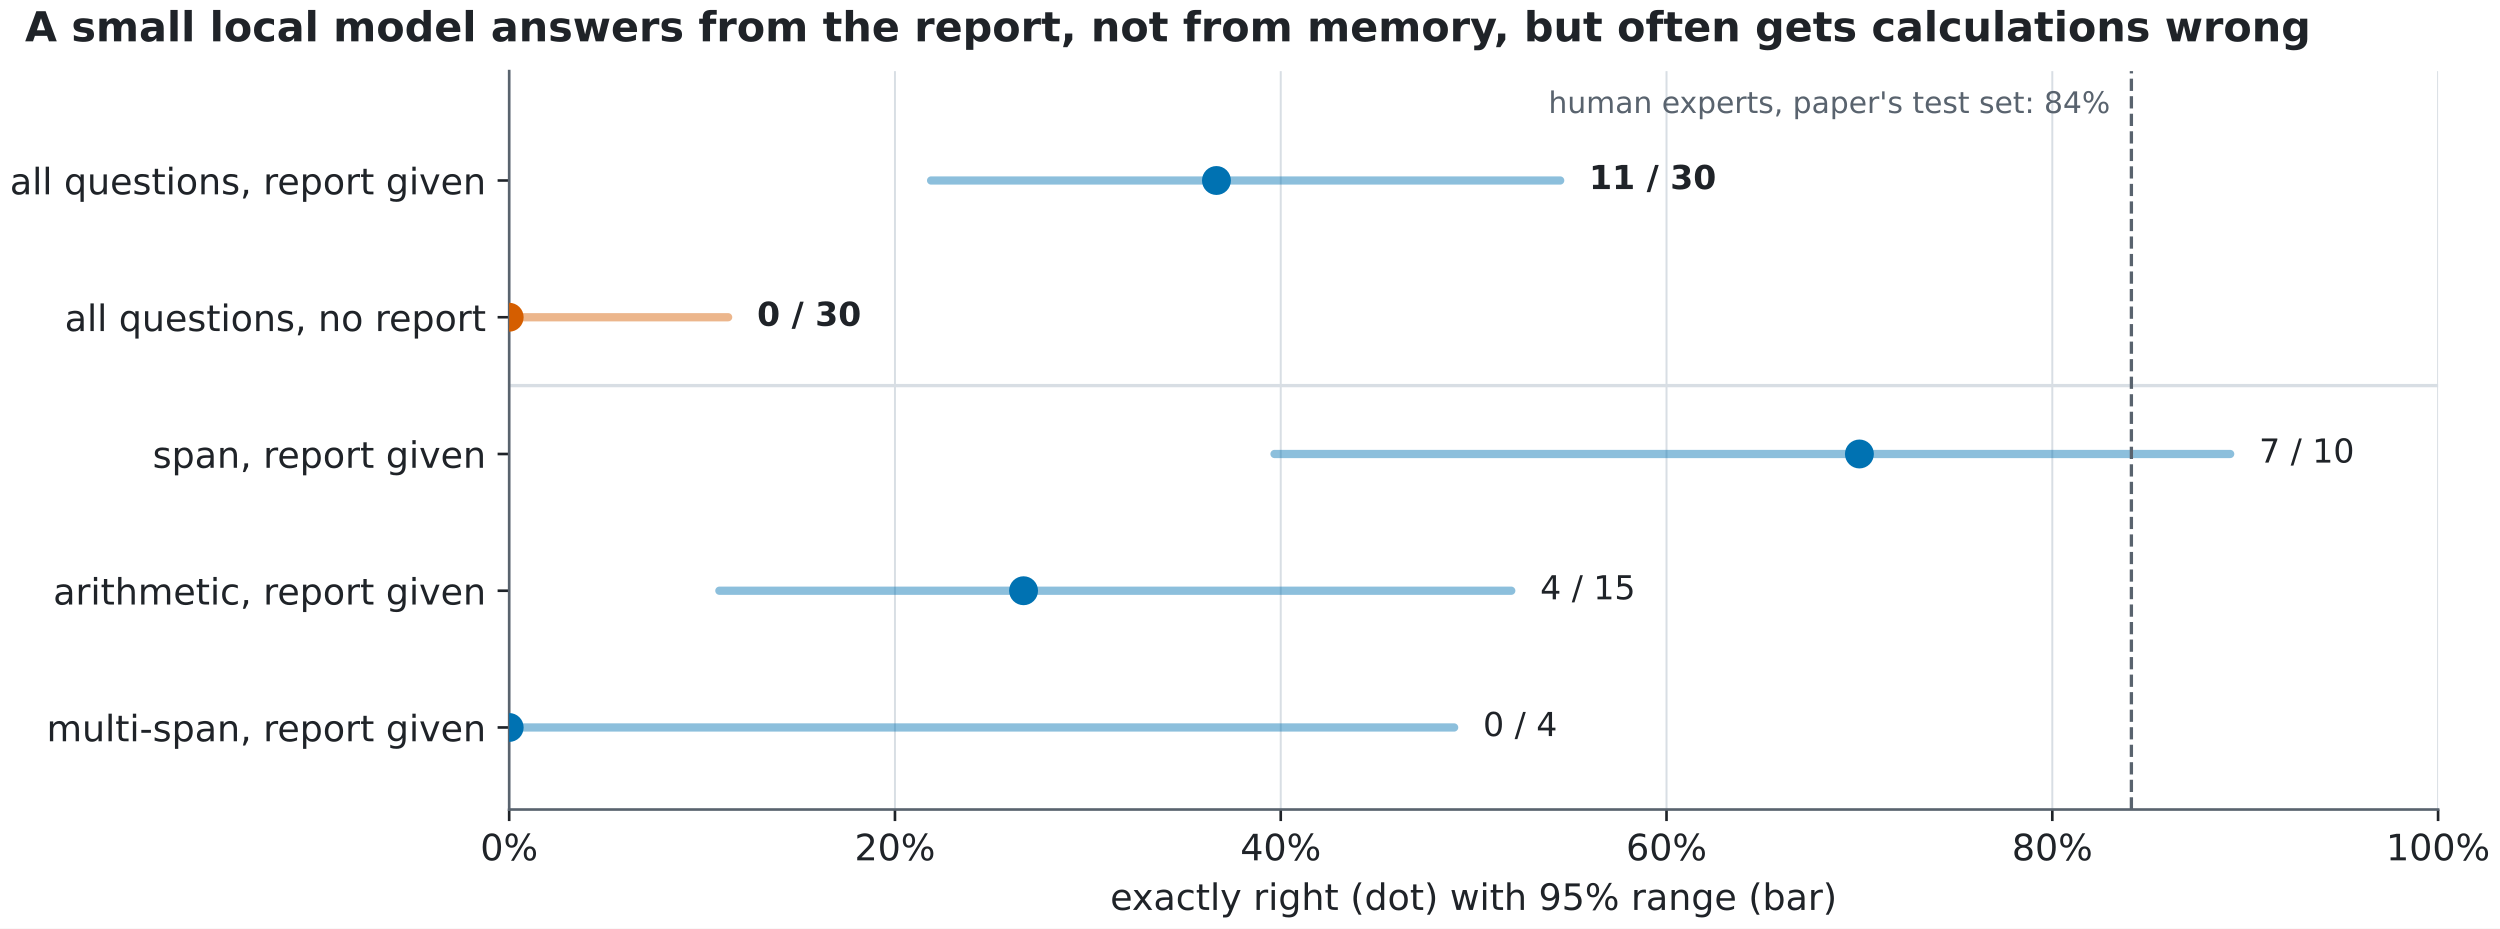
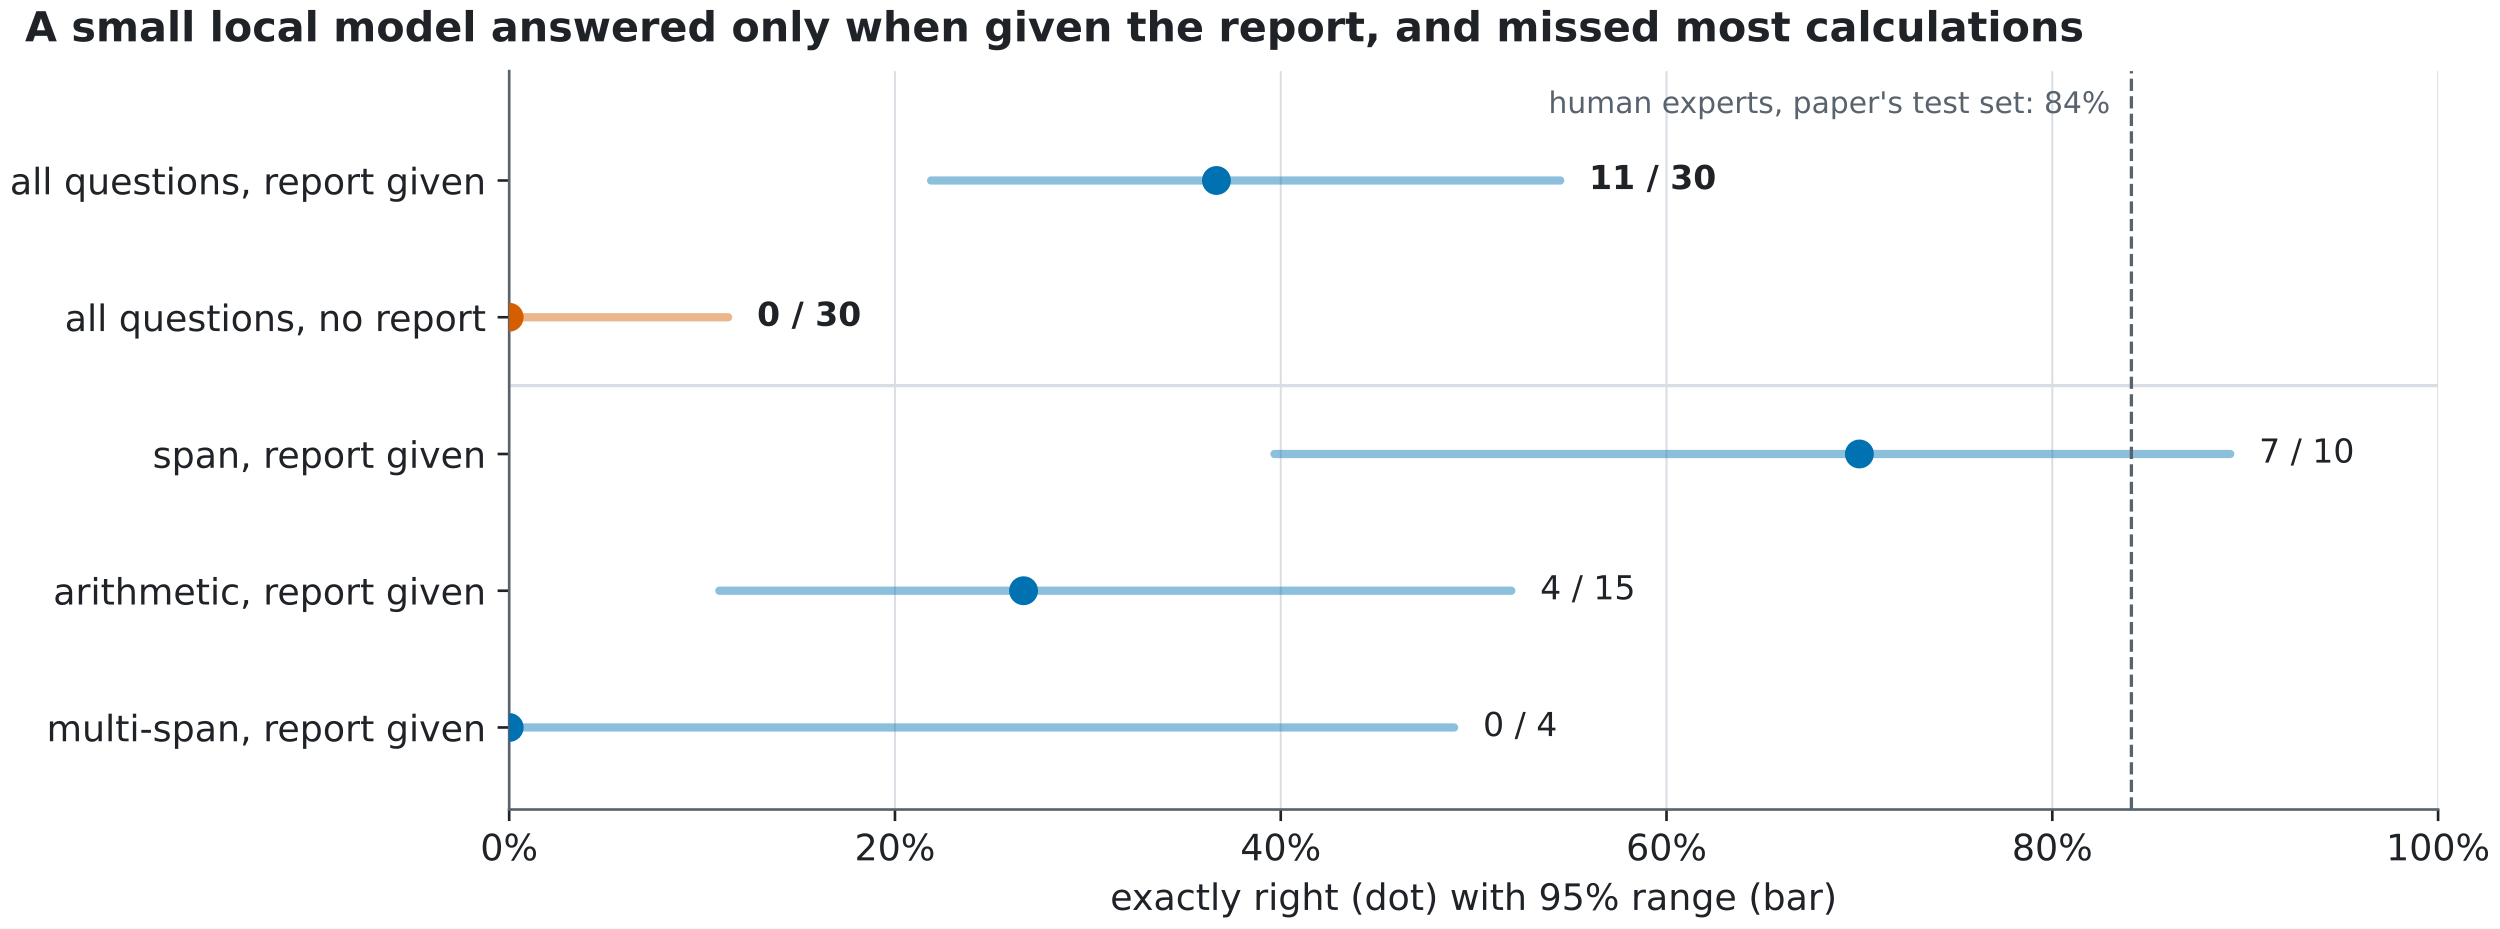
<svg xmlns="http://www.w3.org/2000/svg" xmlns:xlink="http://www.w3.org/1999/xlink" width="756pt" height="280.8pt" viewBox="0 0 756 280.8" version="1.1">
  <defs>
    <style type="text/css">*{stroke-linejoin: round; stroke-linecap: butt}</style>
  </defs>
  <g id="figure_1">
    <g id="patch_1">
      <path d="M 0 280.8  L 756 280.8  L 756 0  L 0 0  z " style="fill: #ffffff" />
    </g>
    <g id="axes_1">
      <g id="patch_2">
        <path d="M 153.976 244.799  L 737.276 244.799  L 737.276 21.502  L 153.976 21.502  z " style="fill: #ffffff" />
      </g>
      <g id="matplotlib.axis_1">
        <g id="xtick_1">
          <g id="line2d_1">
            <path d="M 153.976 244.799  L 153.976 21.502  " clip-path="url(#pbd15b3aa39)" style="fill: none; stroke: #d8dee4; stroke-width: 0.6; stroke-linecap: square" />
          </g>
          <g id="line2d_2">
            <defs>
              <path id="m9c34f3daf7" d="M 0 0  L 0 3.5  " style="stroke: #1f2328; stroke-width: 0.8" />
            </defs>
            <g>
              <use xlink:href="#m9c34f3daf7" x="153.976" y="244.799" style="fill: #1f2328; stroke: #1f2328; stroke-width: 0.8" />
            </g>
          </g>
          <g id="text_1">
            <text style="font-size: 11px; font-family: 'DejaVu Sans', 'Bitstream Vera Sans', 'Computer Modern Sans Serif', 'Lucida Grande', 'Verdana', 'Geneva', 'Lucid', 'Arial', 'Helvetica', 'Avant Garde', sans-serif; text-anchor: middle; fill: #1f2328" x="153.976" y="260.156" transform="rotate(-0 153.9765 260.1563)">0%</text>
          </g>
        </g>
        <g id="xtick_2">
          <g id="line2d_3">
            <path d="M 270.636 244.799  L 270.636 21.502  " clip-path="url(#pbd15b3aa39)" style="fill: none; stroke: #d8dee4; stroke-width: 0.6; stroke-linecap: square" />
          </g>
          <g id="line2d_4">
            <g>
              <use xlink:href="#m9c34f3daf7" x="270.636" y="244.799" style="fill: #1f2328; stroke: #1f2328; stroke-width: 0.8" />
            </g>
          </g>
          <g id="text_2">
            <text style="font-size: 11px; font-family: 'DejaVu Sans', 'Bitstream Vera Sans', 'Computer Modern Sans Serif', 'Lucida Grande', 'Verdana', 'Geneva', 'Lucid', 'Arial', 'Helvetica', 'Avant Garde', sans-serif; text-anchor: middle; fill: #1f2328" x="270.636" y="260.156" transform="rotate(-0 270.6363 260.1563)">20%</text>
          </g>
        </g>
        <g id="xtick_3">
          <g id="line2d_5">
            <path d="M 387.296 244.799  L 387.296 21.502  " clip-path="url(#pbd15b3aa39)" style="fill: none; stroke: #d8dee4; stroke-width: 0.6; stroke-linecap: square" />
          </g>
          <g id="line2d_6">
            <g>
              <use xlink:href="#m9c34f3daf7" x="387.296" y="244.799" style="fill: #1f2328; stroke: #1f2328; stroke-width: 0.8" />
            </g>
          </g>
          <g id="text_3">
            <text style="font-size: 11px; font-family: 'DejaVu Sans', 'Bitstream Vera Sans', 'Computer Modern Sans Serif', 'Lucida Grande', 'Verdana', 'Geneva', 'Lucid', 'Arial', 'Helvetica', 'Avant Garde', sans-serif; text-anchor: middle; fill: #1f2328" x="387.296" y="260.156" transform="rotate(-0 387.2962 260.1563)">40%</text>
          </g>
        </g>
        <g id="xtick_4">
          <g id="line2d_7">
            <path d="M 503.956 244.799  L 503.956 21.502  " clip-path="url(#pbd15b3aa39)" style="fill: none; stroke: #d8dee4; stroke-width: 0.6; stroke-linecap: square" />
          </g>
          <g id="line2d_8">
            <g>
              <use xlink:href="#m9c34f3daf7" x="503.956" y="244.799" style="fill: #1f2328; stroke: #1f2328; stroke-width: 0.8" />
            </g>
          </g>
          <g id="text_4">
            <text style="font-size: 11px; font-family: 'DejaVu Sans', 'Bitstream Vera Sans', 'Computer Modern Sans Serif', 'Lucida Grande', 'Verdana', 'Geneva', 'Lucid', 'Arial', 'Helvetica', 'Avant Garde', sans-serif; text-anchor: middle; fill: #1f2328" x="503.956" y="260.156" transform="rotate(-0 503.9561 260.1563)">60%</text>
          </g>
        </g>
        <g id="xtick_5">
          <g id="line2d_9">
            <path d="M 620.616 244.799  L 620.616 21.502  " clip-path="url(#pbd15b3aa39)" style="fill: none; stroke: #d8dee4; stroke-width: 0.6; stroke-linecap: square" />
          </g>
          <g id="line2d_10">
            <g>
              <use xlink:href="#m9c34f3daf7" x="620.616" y="244.799" style="fill: #1f2328; stroke: #1f2328; stroke-width: 0.8" />
            </g>
          </g>
          <g id="text_5">
            <text style="font-size: 11px; font-family: 'DejaVu Sans', 'Bitstream Vera Sans', 'Computer Modern Sans Serif', 'Lucida Grande', 'Verdana', 'Geneva', 'Lucid', 'Arial', 'Helvetica', 'Avant Garde', sans-serif; text-anchor: middle; fill: #1f2328" x="620.616" y="260.156" transform="rotate(-0 620.6159 260.1563)">80%</text>
          </g>
        </g>
        <g id="xtick_6">
          <g id="line2d_11">
            <path d="M 737.276 244.799  L 737.276 21.502  " clip-path="url(#pbd15b3aa39)" style="fill: none; stroke: #d8dee4; stroke-width: 0.6; stroke-linecap: square" />
          </g>
          <g id="line2d_12">
            <g>
              <use xlink:href="#m9c34f3daf7" x="737.276" y="244.799" style="fill: #1f2328; stroke: #1f2328; stroke-width: 0.8" />
            </g>
          </g>
          <g id="text_6">
            <text style="font-size: 11px; font-family: 'DejaVu Sans', 'Bitstream Vera Sans', 'Computer Modern Sans Serif', 'Lucida Grande', 'Verdana', 'Geneva', 'Lucid', 'Arial', 'Helvetica', 'Avant Garde', sans-serif; text-anchor: middle; fill: #1f2328" x="737.276" y="260.156" transform="rotate(-0 737.2758 260.1563)">100%</text>
          </g>
        </g>
        <g id="text_7">
          <text style="font-size: 11px; font-family: 'DejaVu Sans', 'Bitstream Vera Sans', 'Computer Modern Sans Serif', 'Lucida Grande', 'Verdana', 'Geneva', 'Lucid', 'Arial', 'Helvetica', 'Avant Garde', sans-serif; text-anchor: middle; fill: #1f2328" x="445.626" y="275.157" transform="rotate(-0 445.6261 275.1572)">exactly right (dot) with 95% range (bar)</text>
        </g>
      </g>
      <g id="matplotlib.axis_2">
        <g id="ytick_1">
          <g id="line2d_13">
            <defs>
              <path id="mf3f59e906a" d="M 0 0  L -3.5 0  " style="stroke: #1f2328; stroke-width: 0.8" />
            </defs>
            <g>
              <use xlink:href="#mf3f59e906a" x="153.976" y="219.988" style="fill: #1f2328; stroke: #1f2328; stroke-width: 0.8" />
            </g>
          </g>
          <g id="text_8">
            <text style="font-size: 11px; font-family: 'DejaVu Sans', 'Bitstream Vera Sans', 'Computer Modern Sans Serif', 'Lucida Grande', 'Verdana', 'Geneva', 'Lucid', 'Arial', 'Helvetica', 'Avant Garde', sans-serif; text-anchor: end; fill: #1f2328" x="146.976" y="224.167" transform="rotate(-0 146.9765 224.1672)">multi-span, report given</text>
          </g>
        </g>
        <g id="ytick_2">
          <g id="line2d_14">
            <g>
              <use xlink:href="#mf3f59e906a" x="153.976" y="178.637" style="fill: #1f2328; stroke: #1f2328; stroke-width: 0.8" />
            </g>
          </g>
          <g id="text_9">
            <text style="font-size: 11px; font-family: 'DejaVu Sans', 'Bitstream Vera Sans', 'Computer Modern Sans Serif', 'Lucida Grande', 'Verdana', 'Geneva', 'Lucid', 'Arial', 'Helvetica', 'Avant Garde', sans-serif; text-anchor: end; fill: #1f2328" x="146.976" y="182.816" transform="rotate(-0 146.9765 182.8159)">arithmetic, report given</text>
          </g>
        </g>
        <g id="ytick_3">
          <g id="line2d_15">
            <g>
              <use xlink:href="#mf3f59e906a" x="153.976" y="137.285" style="fill: #1f2328; stroke: #1f2328; stroke-width: 0.8" />
            </g>
          </g>
          <g id="text_10">
            <text style="font-size: 11px; font-family: 'DejaVu Sans', 'Bitstream Vera Sans', 'Computer Modern Sans Serif', 'Lucida Grande', 'Verdana', 'Geneva', 'Lucid', 'Arial', 'Helvetica', 'Avant Garde', sans-serif; text-anchor: end; fill: #1f2328" x="146.976" y="141.465" transform="rotate(-0 146.9765 141.4646)">span, report given</text>
          </g>
        </g>
        <g id="ytick_4">
          <g id="line2d_16">
            <g>
              <use xlink:href="#mf3f59e906a" x="153.976" y="95.934" style="fill: #1f2328; stroke: #1f2328; stroke-width: 0.8" />
            </g>
          </g>
          <g id="text_11">
            <text style="font-size: 11px; font-family: 'DejaVu Sans', 'Bitstream Vera Sans', 'Computer Modern Sans Serif', 'Lucida Grande', 'Verdana', 'Geneva', 'Lucid', 'Arial', 'Helvetica', 'Avant Garde', sans-serif; text-anchor: end; fill: #1f2328" x="146.976" y="100.113" transform="rotate(-0 146.9765 100.1132)">all questions, no report</text>
          </g>
        </g>
        <g id="ytick_5">
          <g id="line2d_17">
            <g>
              <use xlink:href="#mf3f59e906a" x="153.976" y="54.583" style="fill: #1f2328; stroke: #1f2328; stroke-width: 0.8" />
            </g>
          </g>
          <g id="text_12">
            <text style="font-size: 11px; font-family: 'DejaVu Sans', 'Bitstream Vera Sans', 'Computer Modern Sans Serif', 'Lucida Grande', 'Verdana', 'Geneva', 'Lucid', 'Arial', 'Helvetica', 'Avant Garde', sans-serif; text-anchor: end; fill: #1f2328" x="146.976" y="58.762" transform="rotate(-0 146.9765 58.7619)">all questions, report given</text>
          </g>
        </g>
      </g>
      <g id="line2d_18">
        <path d="M 153.976 219.988  L 439.729 219.988  " clip-path="url(#pbd15b3aa39)" style="fill: none; stroke: #0072b2; stroke-opacity: 0.45; stroke-width: 2.5; stroke-linecap: round" />
      </g>
      <g id="line2d_19">
        <path d="M 217.541 178.637  L 457.003 178.637  " clip-path="url(#pbd15b3aa39)" style="fill: none; stroke: #0072b2; stroke-opacity: 0.45; stroke-width: 2.5; stroke-linecap: round" />
      </g>
      <g id="line2d_20">
        <path d="M 385.417 137.285  L 674.401 137.285  " clip-path="url(#pbd15b3aa39)" style="fill: none; stroke: #0072b2; stroke-opacity: 0.45; stroke-width: 2.5; stroke-linecap: round" />
      </g>
      <g id="line2d_21">
        <path d="M 153.976 95.934  L 220.189 95.934  " clip-path="url(#pbd15b3aa39)" style="fill: none; stroke: #d55e00; stroke-opacity: 0.45; stroke-width: 2.5; stroke-linecap: round" />
      </g>
      <g id="line2d_22">
        <path d="M 281.567 54.583  L 471.795 54.583  " clip-path="url(#pbd15b3aa39)" style="fill: none; stroke: #0072b2; stroke-opacity: 0.45; stroke-width: 2.5; stroke-linecap: round" />
      </g>
      <g id="line2d_23">
        <path d="M 153.976 116.61  L 737.276 116.61  " clip-path="url(#pbd15b3aa39)" style="fill: none; stroke: #d8dee4; stroke-linecap: square" />
      </g>
      <g id="line2d_24">
        <path d="M 644.531 244.799  L 644.531 21.502  " clip-path="url(#pbd15b3aa39)" style="fill: none; stroke-dasharray: 3.7,1.6; stroke-dashoffset: 0; stroke: #59636e" />
      </g>
      <g id="patch_3">
        <path d="M 153.976 244.799  L 153.976 21.502  " style="fill: none; stroke: #59636e; stroke-width: 0.8; stroke-linejoin: miter; stroke-linecap: square" />
      </g>
      <g id="patch_4">
        <path d="M 153.976 244.799  L 737.276 244.799  " style="fill: none; stroke: #59636e; stroke-width: 0.8; stroke-linejoin: miter; stroke-linecap: square" />
      </g>
      <g id="PathCollection_1">
        <defs>
          <path id="m9dbaaf2a4c" d="M 0 3.873  C 1.027 3.873 2.012 3.465 2.739 2.739  C 3.465 2.012 3.873 1.027 3.873 0  C 3.873 -1.027 3.465 -2.012 2.739 -2.739  C 2.012 -3.465 1.027 -3.873 0 -3.873  C -1.027 -3.873 -2.012 -3.465 -2.739 -2.739  C -3.465 -2.012 -3.873 -1.027 -3.873 0  C -3.873 1.027 -3.465 2.012 -2.739 2.739  C -2.012 3.465 -1.027 3.873 0 3.873  z " style="stroke: #0072b2" />
        </defs>
        <g clip-path="url(#pbd15b3aa39)">
          <use xlink:href="#m9dbaaf2a4c" x="153.976" y="219.988" style="fill: #0072b2; stroke: #0072b2" />
        </g>
      </g>
      <g id="text_13">
        <text style="font-size: 10px; font-family: 'DejaVu Sans', 'Bitstream Vera Sans', 'Computer Modern Sans Serif', 'Lucida Grande', 'Verdana', 'Geneva', 'Lucid', 'Arial', 'Helvetica', 'Avant Garde', sans-serif; text-anchor: start; fill: #1f2328" x="448.479" y="222.586" transform="rotate(-0 448.479 222.5858)">0 / 4</text>
      </g>
      <g id="PathCollection_2">
        <g clip-path="url(#pbd15b3aa39)">
          <use xlink:href="#m9dbaaf2a4c" x="309.523" y="178.637" style="fill: #0072b2; stroke: #0072b2" />
        </g>
      </g>
      <g id="text_14">
        <text style="font-size: 10px; font-family: 'DejaVu Sans', 'Bitstream Vera Sans', 'Computer Modern Sans Serif', 'Lucida Grande', 'Verdana', 'Geneva', 'Lucid', 'Arial', 'Helvetica', 'Avant Garde', sans-serif; text-anchor: start; fill: #1f2328" x="465.752" y="181.234" transform="rotate(-0 465.7525 181.2344)">4 / 15</text>
      </g>
      <g id="PathCollection_3">
        <g clip-path="url(#pbd15b3aa39)">
          <use xlink:href="#m9dbaaf2a4c" x="562.286" y="137.285" style="fill: #0072b2; stroke: #0072b2" />
        </g>
      </g>
      <g id="text_15">
        <text style="font-size: 10px; font-family: 'DejaVu Sans', 'Bitstream Vera Sans', 'Computer Modern Sans Serif', 'Lucida Grande', 'Verdana', 'Geneva', 'Lucid', 'Arial', 'Helvetica', 'Avant Garde', sans-serif; text-anchor: start; fill: #1f2328" x="683.151" y="139.883" transform="rotate(-0 683.1507 139.8831)">7 / 10</text>
      </g>
      <g id="PathCollection_4">
        <defs>
          <path id="m4abb975124" d="M 0 3.873  C 1.027 3.873 2.012 3.465 2.739 2.739  C 3.465 2.012 3.873 1.027 3.873 0  C 3.873 -1.027 3.465 -2.012 2.739 -2.739  C 2.012 -3.465 1.027 -3.873 0 -3.873  C -1.027 -3.873 -2.012 -3.465 -2.739 -2.739  C -3.465 -2.012 -3.873 -1.027 -3.873 0  C -3.873 1.027 -3.465 2.012 -2.739 2.739  C -2.012 3.465 -1.027 3.873 0 3.873  z " style="stroke: #d55e00" />
        </defs>
        <g clip-path="url(#pbd15b3aa39)">
          <use xlink:href="#m4abb975124" x="153.976" y="95.934" style="fill: #d55e00; stroke: #d55e00" />
        </g>
      </g>
      <g id="text_16">
        <text style="font-weight: 700; font-size: 10px; font-family: 'DejaVu Sans', 'Bitstream Vera Sans', 'Computer Modern Sans Serif', 'Lucida Grande', 'Verdana', 'Geneva', 'Lucid', 'Arial', 'Helvetica', 'Avant Garde', sans-serif; text-anchor: start; fill: #1f2328" x="228.938" y="98.532" transform="rotate(-0 228.9383 98.53175)">0 / 30</text>
      </g>
      <g id="PathCollection_5">
        <g clip-path="url(#pbd15b3aa39)">
          <use xlink:href="#m9dbaaf2a4c" x="367.853" y="54.583" style="fill: #0072b2; stroke: #0072b2" />
        </g>
      </g>
      <g id="text_17">
        <text style="font-weight: 700; font-size: 10px; font-family: 'DejaVu Sans', 'Bitstream Vera Sans', 'Computer Modern Sans Serif', 'Lucida Grande', 'Verdana', 'Geneva', 'Lucid', 'Arial', 'Helvetica', 'Avant Garde', sans-serif; text-anchor: start; fill: #1f2328" x="480.545" y="57.18" transform="rotate(-0 480.545 57.18042)">11 / 30</text>
      </g>
      <g id="text_18">
        <text style="font-size: 9px; font-family: 'DejaVu Sans', 'Bitstream Vera Sans', 'Computer Modern Sans Serif', 'Lucida Grande', 'Verdana', 'Geneva', 'Lucid', 'Arial', 'Helvetica', 'Avant Garde', sans-serif; text-anchor: end; fill: #59636e" x="638.115" y="34.178" transform="rotate(-0 638.1149 34.17777)">human experts, paper's test set: 84%</text>
      </g>
    </g>
    <g id="text_19">
-       <text style="font-weight: 700; font-size: 12.5px; font-family: 'DejaVu Sans', 'Bitstream Vera Sans', 'Computer Modern Sans Serif', 'Lucida Grande', 'Verdana', 'Geneva', 'Lucid', 'Arial', 'Helvetica', 'Avant Garde', sans-serif; text-anchor: start; fill: #1f2328" x="7.56" y="12.498" transform="rotate(-0 7.56 12.49829)">A small local model answers from the report, not from memory, but often gets calculations wrong</text>
+       <text style="font-weight: 700; font-size: 12.5px; font-family: 'DejaVu Sans', 'Bitstream Vera Sans', 'Computer Modern Sans Serif', 'Lucida Grande', 'Verdana', 'Geneva', 'Lucid', 'Arial', 'Helvetica', 'Avant Garde', sans-serif; text-anchor: start; fill: #1f2328" x="7.56" y="12.498" transform="rotate(-0 7.56 12.49829)">A small local model answered only when given the report, and missed most calculations</text>
    </g>
  </g>
  <defs>
    <clipPath id="pbd15b3aa39">
      <rect x="153.976" y="21.502" width="583.299" height="223.297" />
    </clipPath>
  </defs>
</svg>
